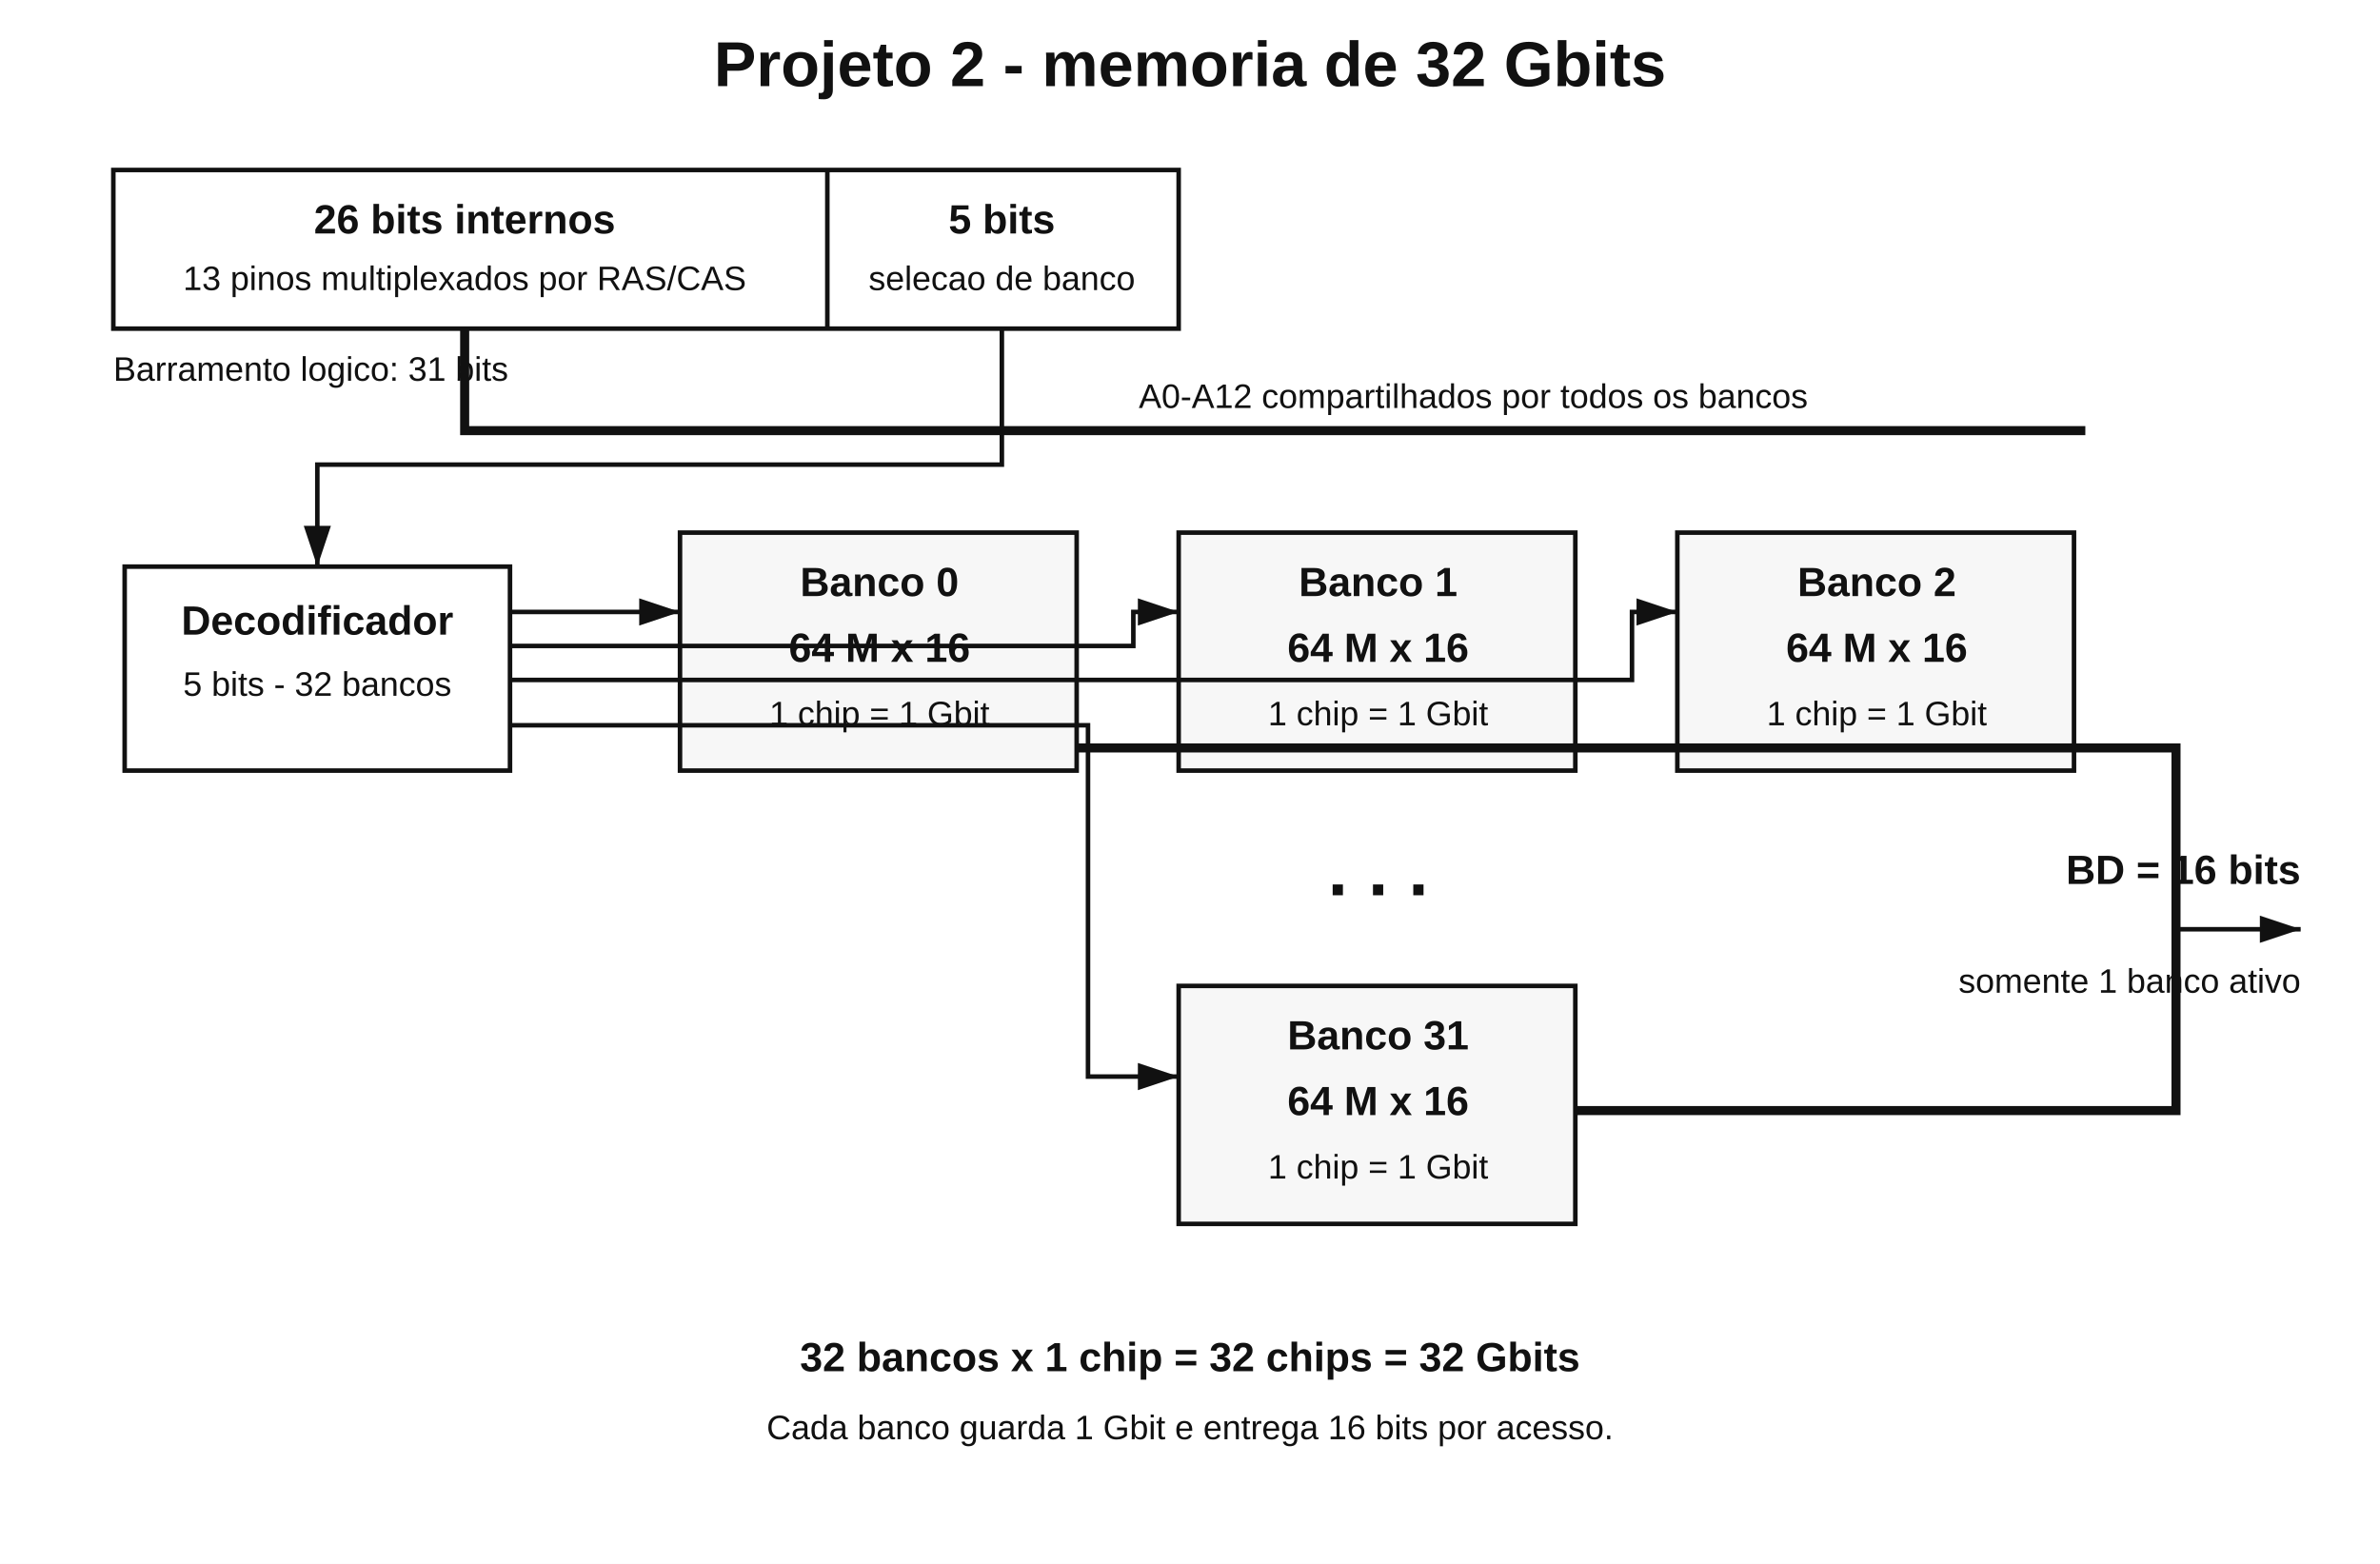
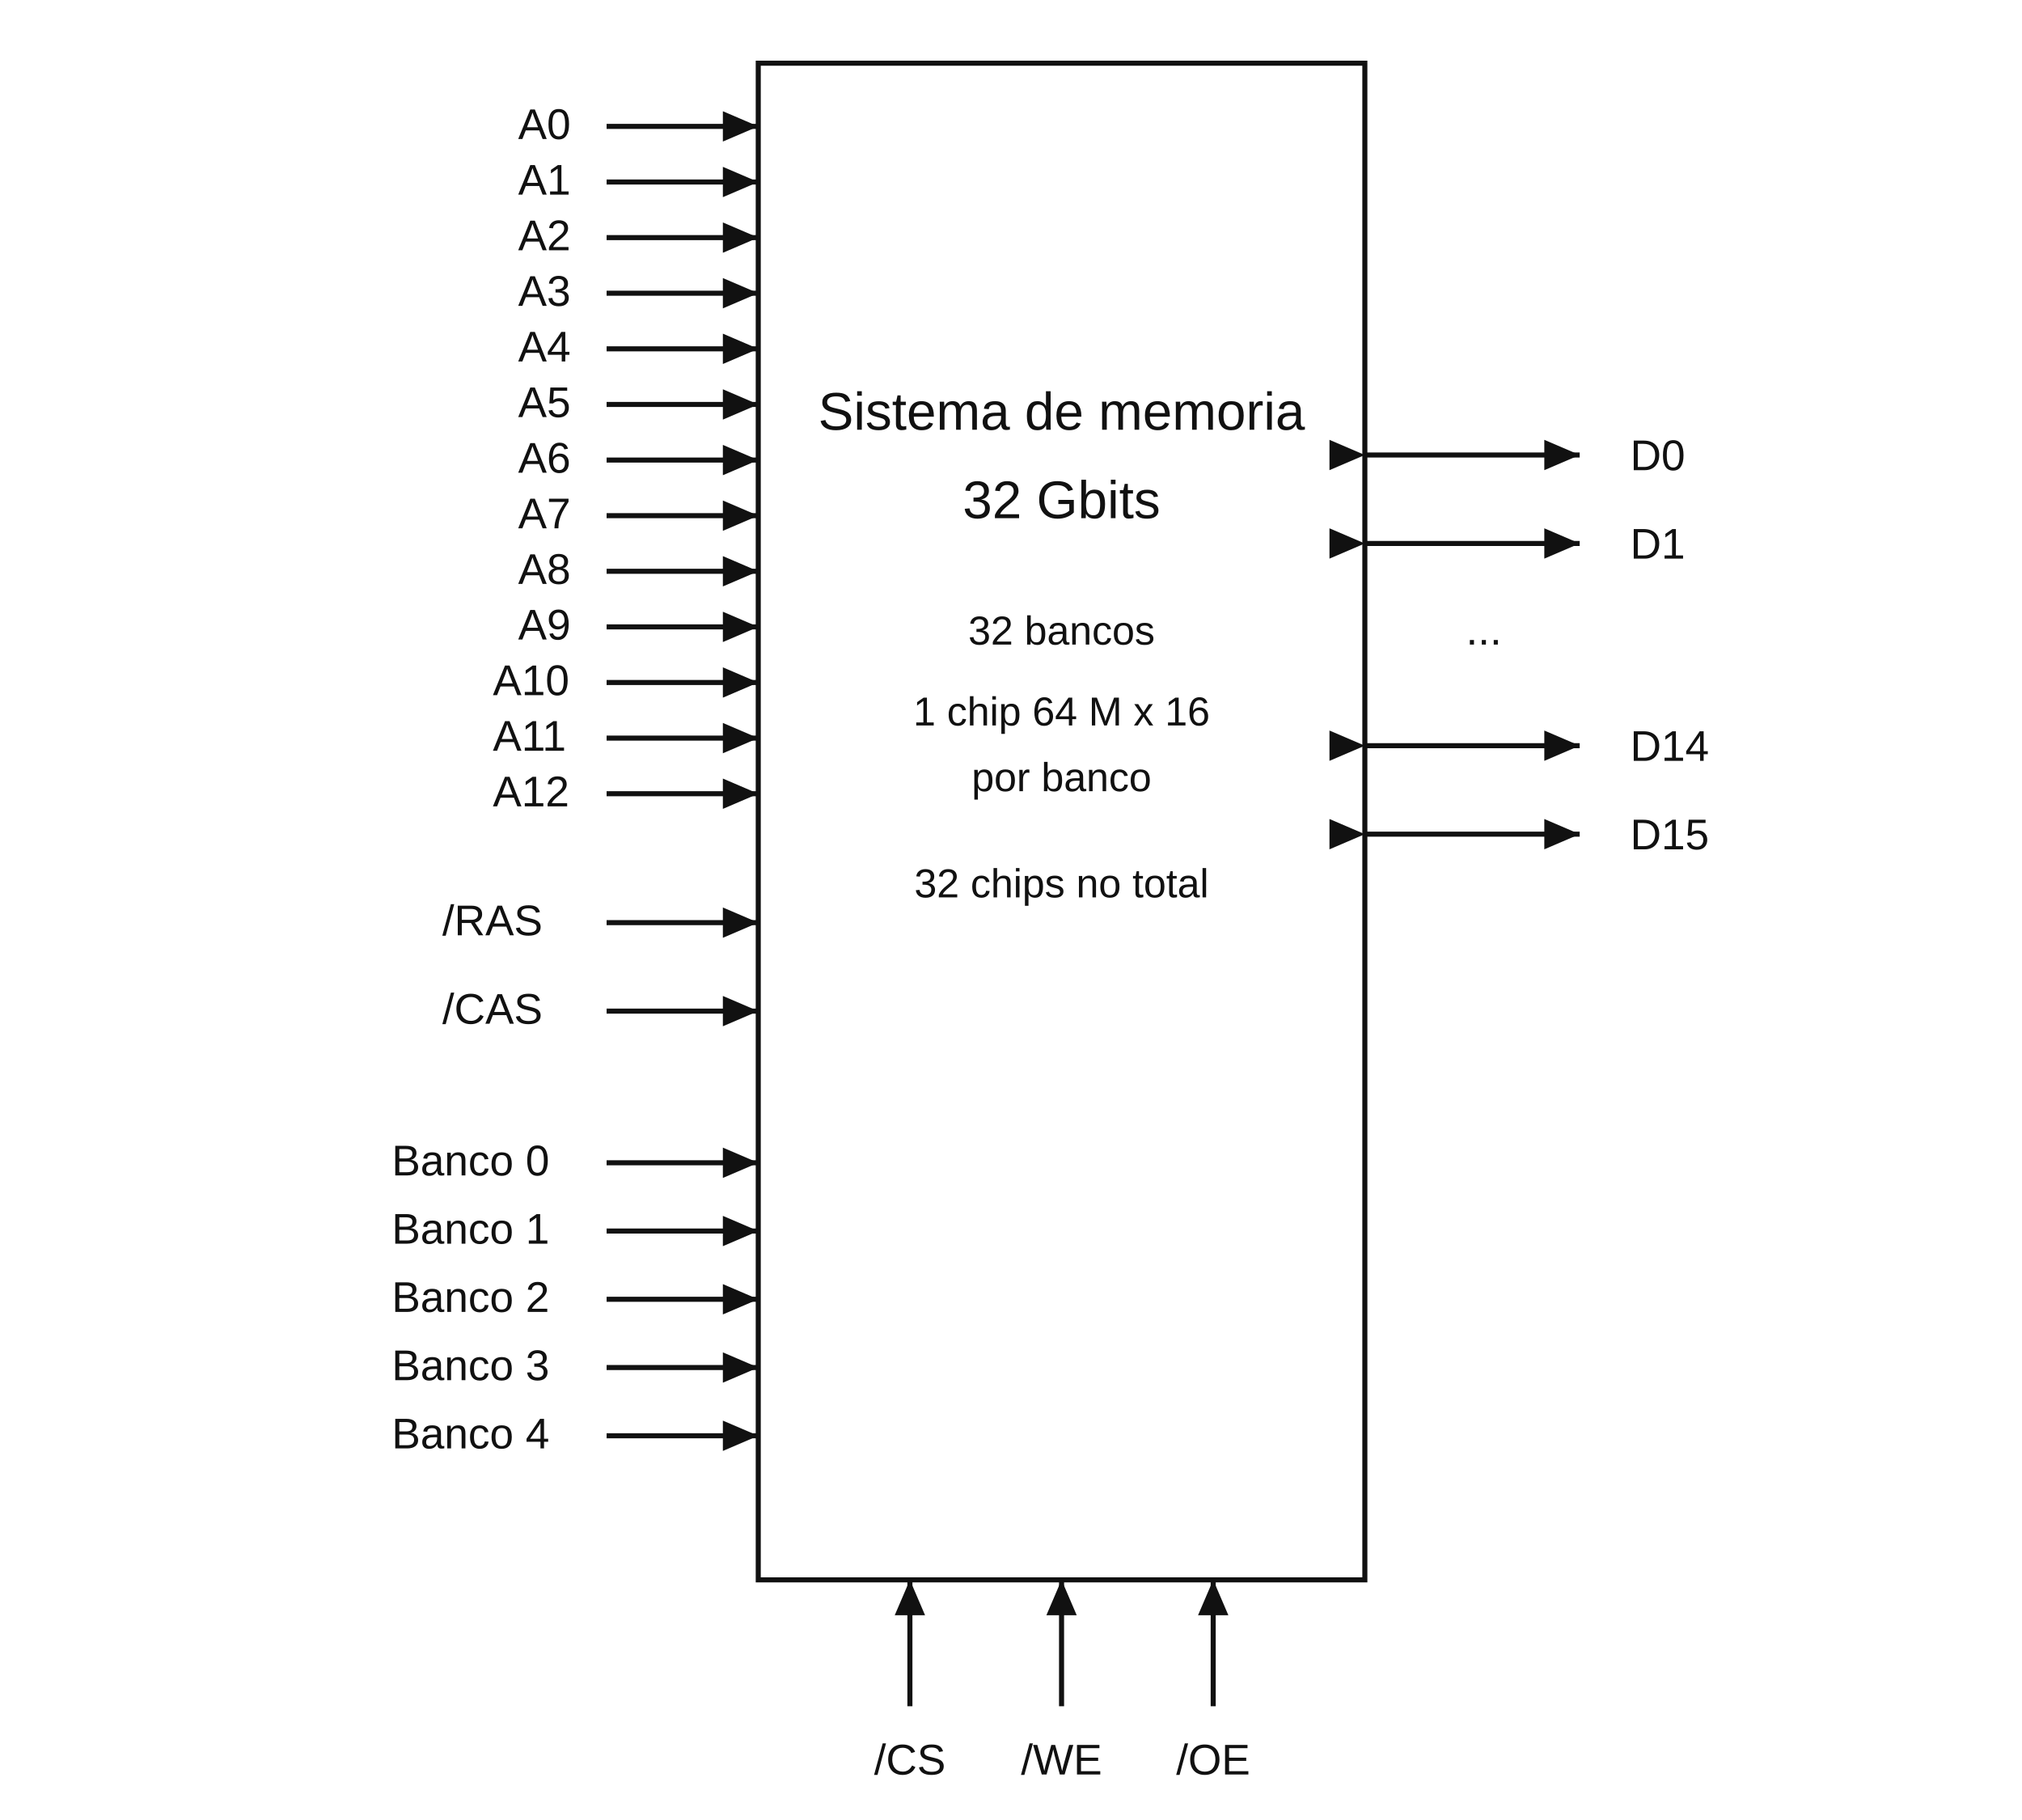
- <svg xmlns="http://www.w3.org/2000/svg" width="1050" height="690" viewBox="0 0 1050 690">
+ <svg xmlns="http://www.w3.org/2000/svg" width="800" height="720" viewBox="0 0 800 720">
  <defs>
-     <marker id="arrow" markerWidth="10" markerHeight="10" refX="9" refY="3" orient="auto" markerUnits="strokeWidth">
-       <path d="M0,0 L9,3 L0,6 Z" fill="#111" />
+     <marker id="a" markerWidth="8" markerHeight="8" refX="7" refY="3" orient="auto">
+       <path d="M0 0L7 3L0 6Z" fill="#111" />
    </marker>
-     <style>
-       text { font-family: Arial, sans-serif; fill: #111; }
-       .title { font-size: 28px; font-weight: bold; }
-       .label { font-size: 18px; font-weight: bold; }
-       .small { font-size: 15px; }
-       .box { fill: #fff; stroke: #111; stroke-width: 2; }
-       .chip { fill: #f7f7f7; stroke: #111; stroke-width: 2; }
-       .line { fill: none; stroke: #111; stroke-width: 2; marker-end: url(#arrow); }
-       .bus { fill: none; stroke: #111; stroke-width: 4; }
-     </style>
+     <style>text{font-family:Arial,sans-serif;fill:#111}.p{font-size:17px}.c{font-size:21px;text-anchor:middle}.s{font-size:16px;text-anchor:middle}.l{stroke:#111;stroke-width:2;marker-end:url(#a)}.b{stroke:#111;stroke-width:2;marker-start:url(#a);marker-end:url(#a)}</style>
  </defs>
-   <rect width="1050" height="690" fill="white" />
-   <text x="525" y="38" text-anchor="middle" class="title">Projeto 2 - memoria de 32 Gbits</text>
-   <rect x="50" y="75" width="470" height="70" class="box" />
-   <line x1="365" y1="75" x2="365" y2="145" stroke="#111" stroke-width="2" />
-   <text x="205" y="103" text-anchor="middle" class="label">26 bits internos</text>
-   <text x="205" y="128" text-anchor="middle" class="small">13 pinos multiplexados por RAS/CAS</text>
-   <text x="442" y="103" text-anchor="middle" class="label">5 bits</text>
-   <text x="442" y="128" text-anchor="middle" class="small">selecao de banco</text>
-   <text x="50" y="168" class="small">Barramento logico: 31 bits</text>
-   <rect x="55" y="250" width="170" height="90" class="box" />
-   <text x="140" y="280" text-anchor="middle" class="label">Decodificador</text>
-   <text x="140" y="307" text-anchor="middle" class="small">5 bits - 32 bancos</text>
-   <path d="M442 145 L442 205 L140 205 L140 250" class="line" />
-   <path d="M205 145 L205 190 L920 190" class="bus" />
-   <text x="650" y="180" text-anchor="middle" class="small">A0-A12 compartilhados por todos os bancos</text>
-   <rect x="300" y="235" width="175" height="105" class="chip" />
-   <rect x="520" y="235" width="175" height="105" class="chip" />
-   <rect x="740" y="235" width="175" height="105" class="chip" />
-   <text x="388" y="263" text-anchor="middle" class="label">Banco 0</text>
-   <text x="388" y="292" text-anchor="middle" class="label">64 M x 16</text>
-   <text x="388" y="320" text-anchor="middle" class="small">1 chip = 1 Gbit</text>
-   <text x="608" y="263" text-anchor="middle" class="label">Banco 1</text>
-   <text x="608" y="292" text-anchor="middle" class="label">64 M x 16</text>
-   <text x="608" y="320" text-anchor="middle" class="small">1 chip = 1 Gbit</text>
-   <text x="828" y="263" text-anchor="middle" class="label">Banco 2</text>
-   <text x="828" y="292" text-anchor="middle" class="label">64 M x 16</text>
-   <text x="828" y="320" text-anchor="middle" class="small">1 chip = 1 Gbit</text>
-   <text x="608" y="395" text-anchor="middle" style="font: bold 32px Arial">. . .</text>
-   <rect x="520" y="435" width="175" height="105" class="chip" />
-   <text x="608" y="463" text-anchor="middle" class="label">Banco 31</text>
-   <text x="608" y="492" text-anchor="middle" class="label">64 M x 16</text>
-   <text x="608" y="520" text-anchor="middle" class="small">1 chip = 1 Gbit</text>
-   <path d="M225 270 L300 270" class="line" />
-   <path d="M225 285 L500 285 L500 270 L520 270" class="line" />
-   <path d="M225 300 L720 300 L720 270 L740 270" class="line" />
-   <path d="M225 320 L480 320 L480 475 L520 475" class="line" />
-   <path d="M475 330 L960 330 L960 490 L695 490" class="bus" />
-   <path d="M960 410 L1015 410" class="line" />
-   <text x="1015" y="390" text-anchor="end" class="label">BD = 16 bits</text>
-   <text x="1015" y="438" text-anchor="end" class="small">somente 1 banco ativo</text>
-   <text x="525" y="605" text-anchor="middle" class="label">32 bancos x 1 chip = 32 chips = 32 Gbits</text>
-   <text x="525" y="635" text-anchor="middle" class="small">Cada banco guarda 1 Gbit e entrega 16 bits por acesso.</text>
+   <rect width="800" height="720" fill="#fff" />
+   <rect x="300" y="25" width="240" height="600" fill="#fff" stroke="#111" stroke-width="2" />
+   <g class="p">
+     <text x="205" y="55">A0</text>
+     <line x1="240" y1="50" x2="300" y2="50" class="l" />
+     <text x="205" y="77">A1</text>
+     <line x1="240" y1="72" x2="300" y2="72" class="l" />
+     <text x="205" y="99">A2</text>
+     <line x1="240" y1="94" x2="300" y2="94" class="l" />
+     <text x="205" y="121">A3</text>
+     <line x1="240" y1="116" x2="300" y2="116" class="l" />
+     <text x="205" y="143">A4</text>
+     <line x1="240" y1="138" x2="300" y2="138" class="l" />
+     <text x="205" y="165">A5</text>
+     <line x1="240" y1="160" x2="300" y2="160" class="l" />
+     <text x="205" y="187">A6</text>
+     <line x1="240" y1="182" x2="300" y2="182" class="l" />
+     <text x="205" y="209">A7</text>
+     <line x1="240" y1="204" x2="300" y2="204" class="l" />
+     <text x="205" y="231">A8</text>
+     <line x1="240" y1="226" x2="300" y2="226" class="l" />
+     <text x="205" y="253">A9</text>
+     <line x1="240" y1="248" x2="300" y2="248" class="l" />
+     <text x="195" y="275">A10</text>
+     <line x1="240" y1="270" x2="300" y2="270" class="l" />
+     <text x="195" y="297">A11</text>
+     <line x1="240" y1="292" x2="300" y2="292" class="l" />
+     <text x="195" y="319">A12</text>
+     <line x1="240" y1="314" x2="300" y2="314" class="l" />
+     <text x="175" y="370">/RAS</text>
+     <line x1="240" y1="365" x2="300" y2="365" class="l" />
+     <text x="175" y="405">/CAS</text>
+     <line x1="240" y1="400" x2="300" y2="400" class="l" />
+     <text x="155" y="465">Banco 0</text>
+     <line x1="240" y1="460" x2="300" y2="460" class="l" />
+     <text x="155" y="492">Banco 1</text>
+     <line x1="240" y1="487" x2="300" y2="487" class="l" />
+     <text x="155" y="519">Banco 2</text>
+     <line x1="240" y1="514" x2="300" y2="514" class="l" />
+     <text x="155" y="546">Banco 3</text>
+     <line x1="240" y1="541" x2="300" y2="541" class="l" />
+     <text x="155" y="573">Banco 4</text>
+     <line x1="240" y1="568" x2="300" y2="568" class="l" />
+   </g>
+   <text x="420" y="170" class="c">Sistema de memoria</text>
+   <text x="420" y="205" class="c">32 Gbits</text>
+   <text x="420" y="255" class="s">32 bancos</text>
+   <text x="420" y="287" class="s">1 chip 64 M x 16</text>
+   <text x="420" y="313" class="s">por banco</text>
+   <text x="420" y="355" class="s">32 chips no total</text>
+   <line x1="540" y1="180" x2="625" y2="180" class="b" />
+   <text x="645" y="186" class="p">D0</text>
+   <line x1="540" y1="215" x2="625" y2="215" class="b" />
+   <text x="645" y="221" class="p">D1</text>
+   <text x="580" y="255" class="p">...</text>
+   <line x1="540" y1="295" x2="625" y2="295" class="b" />
+   <text x="645" y="301" class="p">D14</text>
+   <line x1="540" y1="330" x2="625" y2="330" class="b" />
+   <text x="645" y="336" class="p">D15</text>
+   <line x1="360" y1="675" x2="360" y2="625" class="l" />
+   <text x="360" y="702" text-anchor="middle" class="p">/CS</text>
+   <line x1="420" y1="675" x2="420" y2="625" class="l" />
+   <text x="420" y="702" text-anchor="middle" class="p">/WE</text>
+   <line x1="480" y1="675" x2="480" y2="625" class="l" />
+   <text x="480" y="702" text-anchor="middle" class="p">/OE</text>
</svg>
